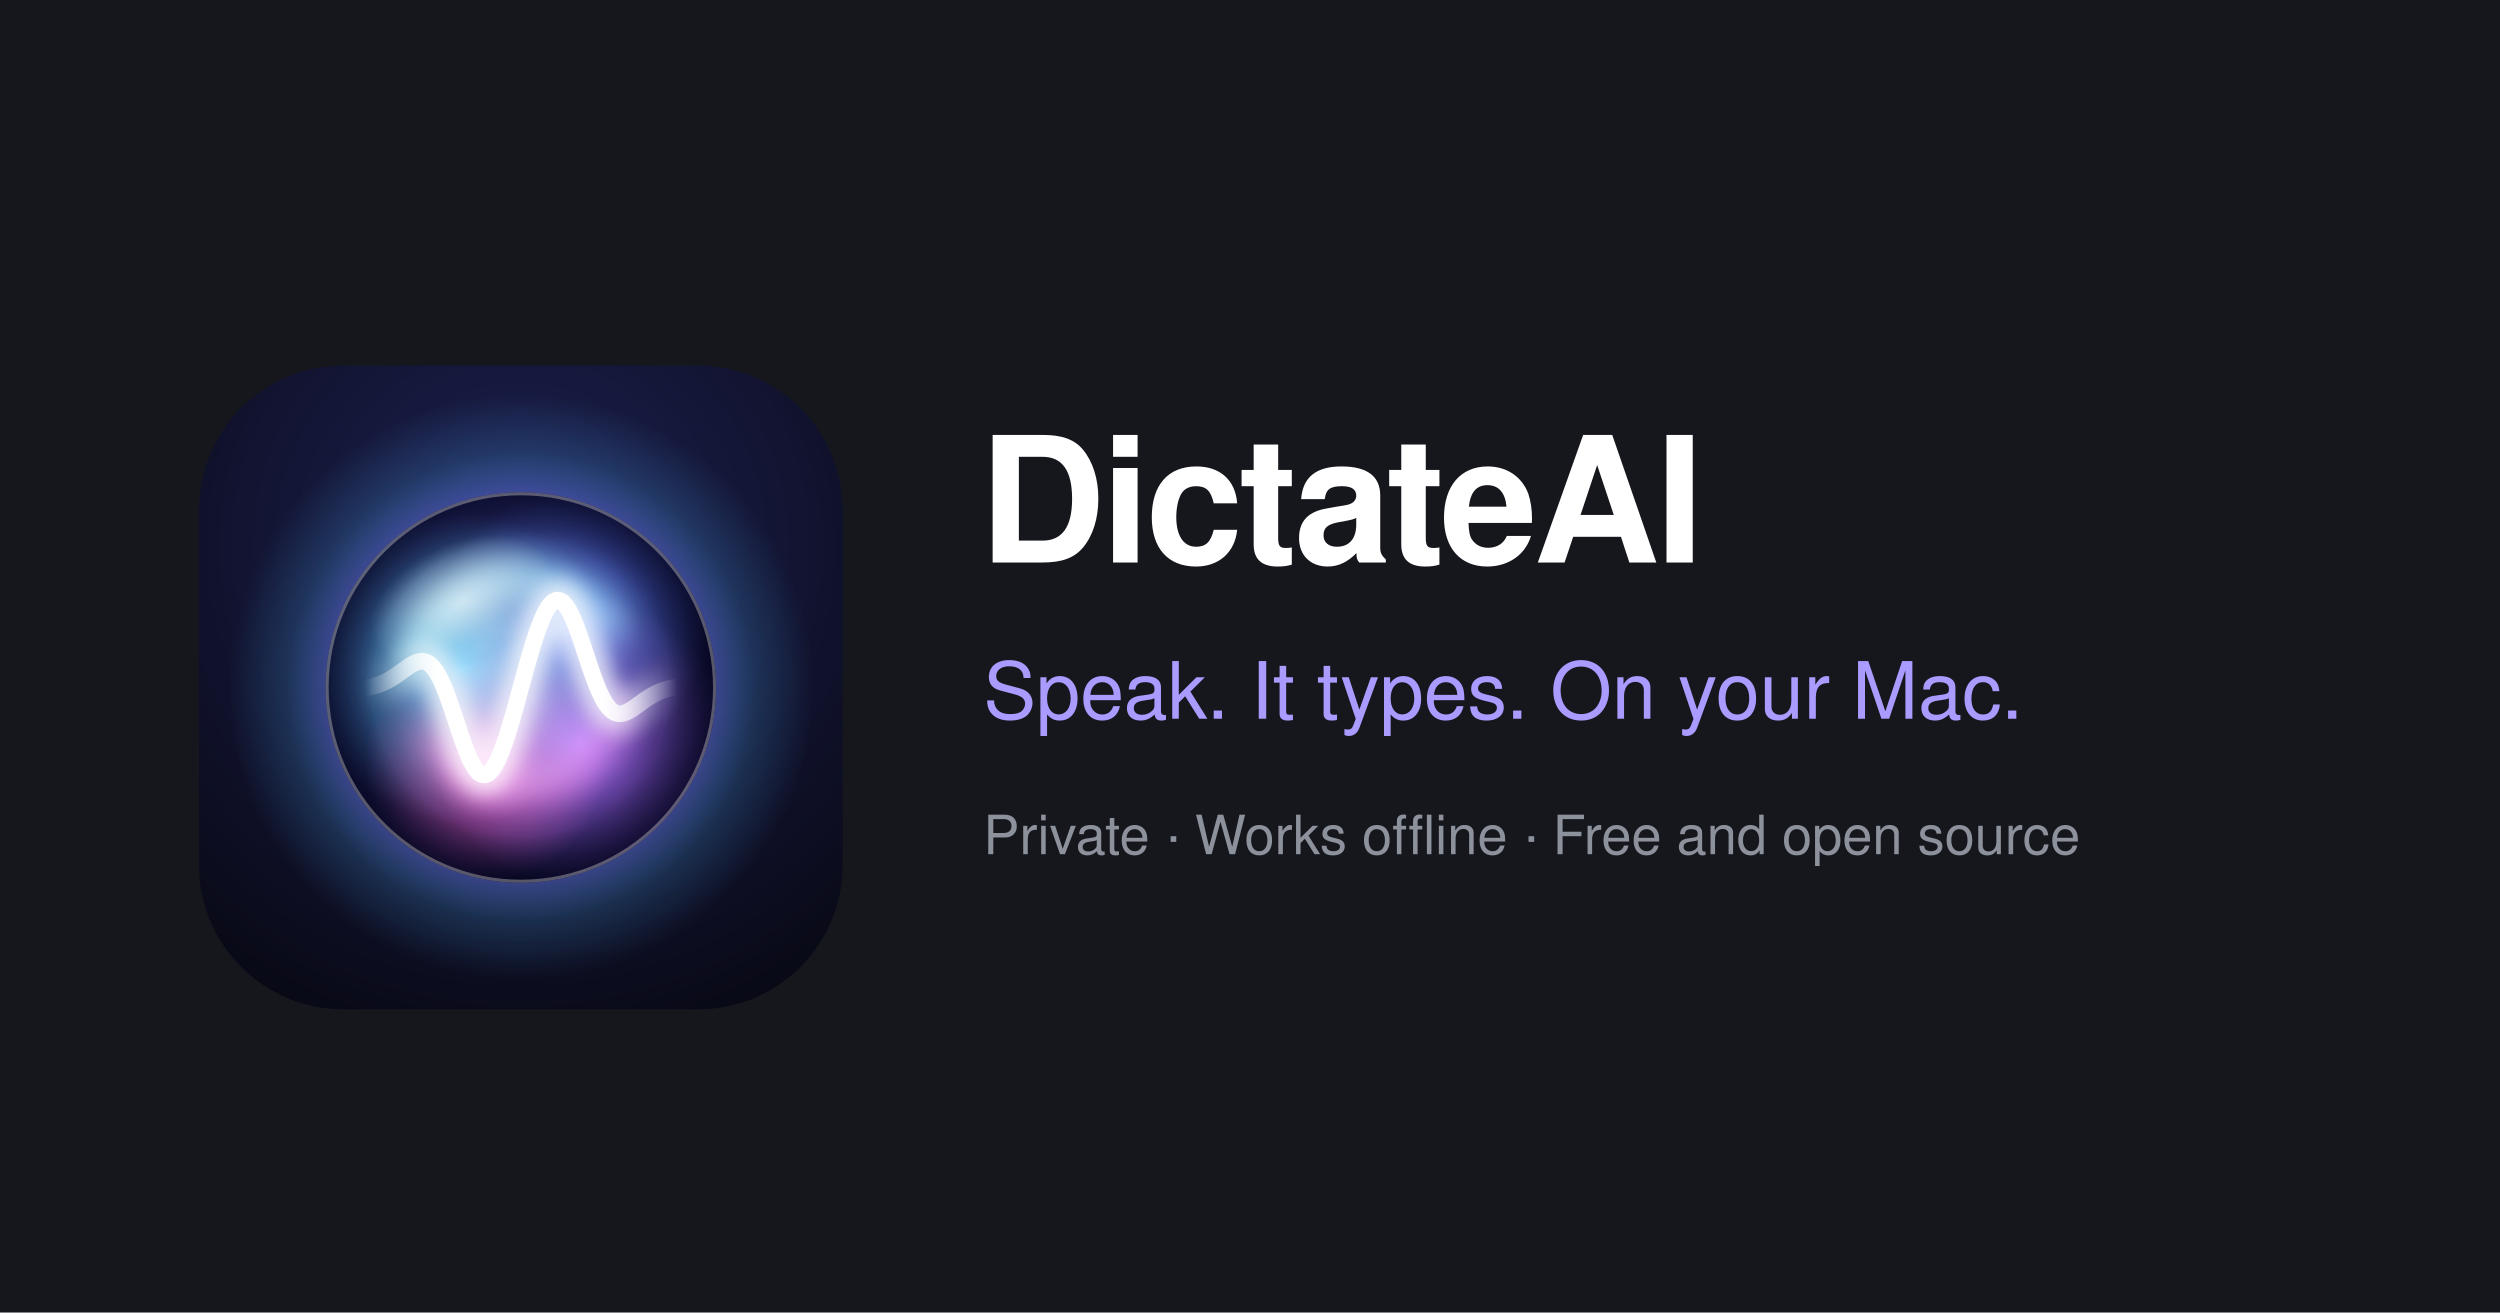
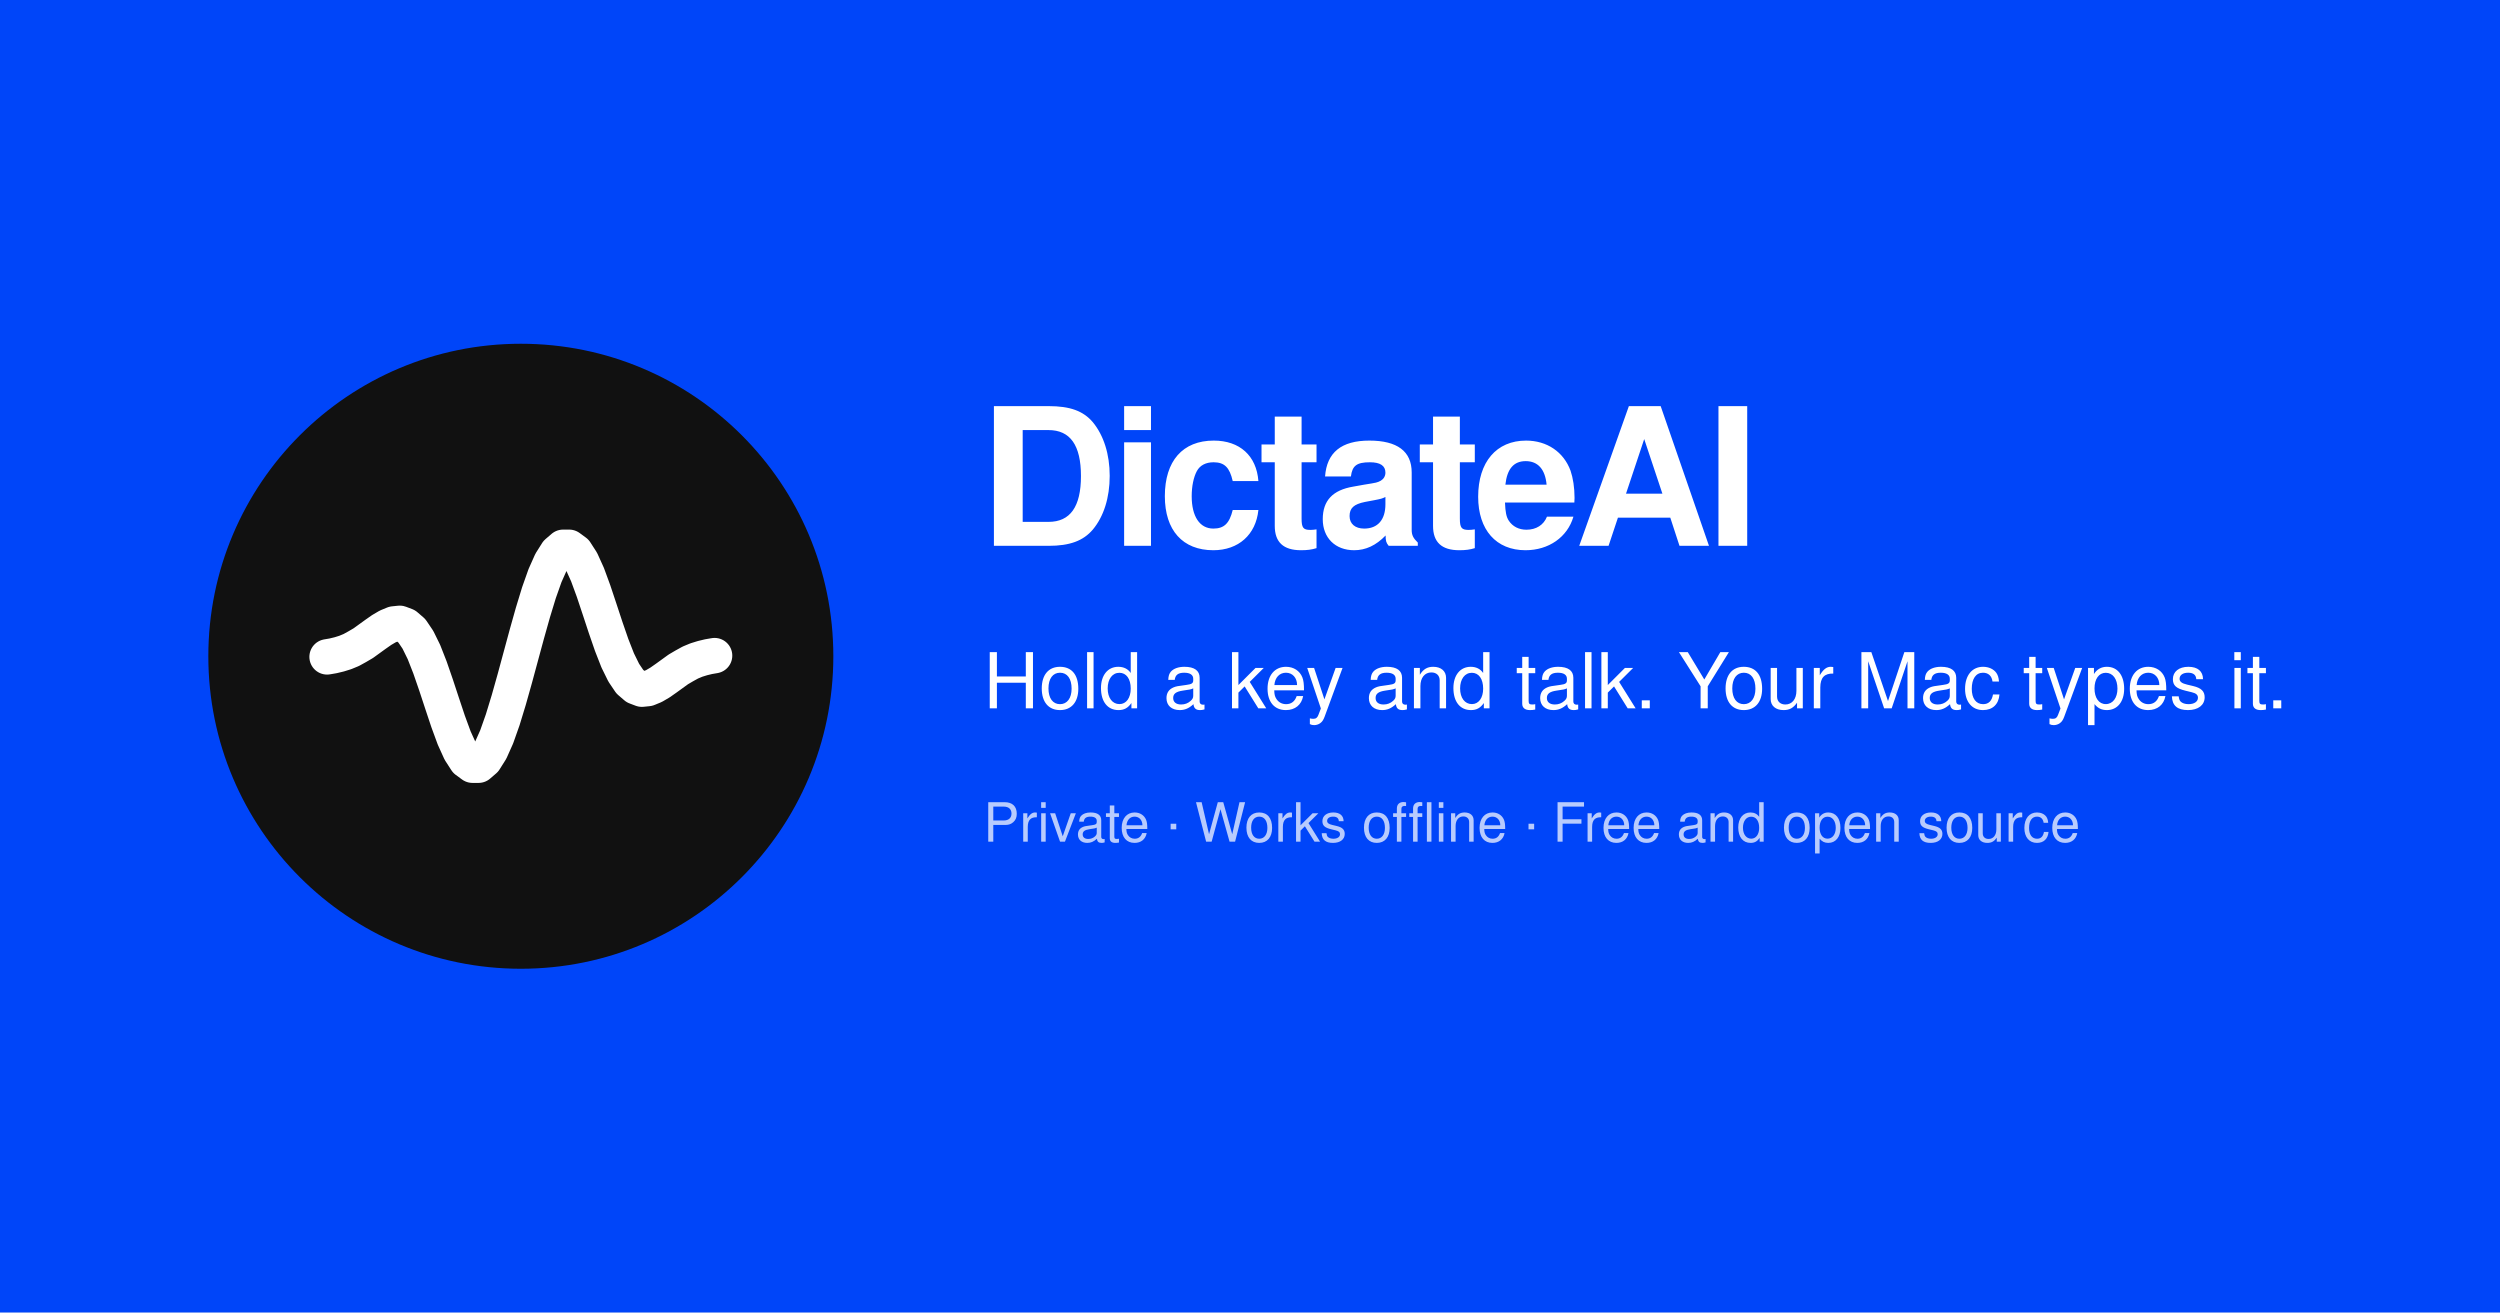
<svg xmlns="http://www.w3.org/2000/svg" width="1200" height="630" viewBox="0 0 1200 630">
-   <rect width="1200" height="630" fill="#15171d" />
-   <svg x="58" y="138" width="384" height="384" viewBox="0 0 1024 1024">
-     <defs>
-       <radialGradient id="tile" cx="0.5" cy="0.28" r="0.9">
-         <stop offset="0" stop-color="#1d2152" />
-         <stop offset="1" stop-color="#06060e" />
-       </radialGradient>
-       <clipPath id="tileClip">
-         <rect x="100" y="100" width="824" height="824" rx="185" />
-       </clipPath>
-       <radialGradient id="halo" cx="512" cy="512" r="375" gradientUnits="userSpaceOnUse">
-         <stop offset="0.6" stop-color="#7b6cff" stop-opacity="0.55" />
-         <stop offset="0.8" stop-color="#4fb8ff" stop-opacity="0.18" />
-         <stop offset="1" stop-color="#4fb8ff" stop-opacity="0" />
-       </radialGradient>
-       <radialGradient id="body" cx="0.42" cy="0.36" r="0.72">
-         <stop offset="0" stop-color="#2b3070" />
-         <stop offset="1" stop-color="#090920" />
-       </radialGradient>
-       <radialGradient id="shine" cx="0.5" cy="0.5" r="0.5">
-         <stop offset="0" stop-color="#fff" stop-opacity="0.62" />
-         <stop offset="1" stop-color="#fff" stop-opacity="0" />
-       </radialGradient>
-       <radialGradient id="edge" cx="0.5" cy="0.5" r="0.5">
-         <stop offset="0.76" stop-color="#00001a" stop-opacity="0" />
-         <stop offset="1" stop-color="#00001a" stop-opacity="0.5" />
-       </radialGradient>
-       <clipPath id="orbClip">
-         <circle cx="512" cy="512" r="250" />
-       </clipPath>
-       <filter id="soft" x="-30%" y="-30%" width="160%" height="160%">
-         <feGaussianBlur stdDeviation="22.5" />
-       </filter>
-       <radialGradient id="b0">
-         <stop offset="0" stop-color="#3fc8ff" stop-opacity="0.95" />
-         <stop offset="0.5" stop-color="#3fc8ff" stop-opacity="0.38" />
-         <stop offset="1" stop-color="#3fc8ff" stop-opacity="0" />
-       </radialGradient>
-       <radialGradient id="b1">
-         <stop offset="0" stop-color="#4a6dff" stop-opacity="0.95" />
-         <stop offset="0.5" stop-color="#4a6dff" stop-opacity="0.38" />
-         <stop offset="1" stop-color="#4a6dff" stop-opacity="0" />
-       </radialGradient>
-       <radialGradient id="b2">
-         <stop offset="0" stop-color="#a35bff" stop-opacity="0.95" />
-         <stop offset="0.5" stop-color="#a35bff" stop-opacity="0.38" />
-         <stop offset="1" stop-color="#a35bff" stop-opacity="0" />
-       </radialGradient>
-       <radialGradient id="b3">
-         <stop offset="0" stop-color="#ff4fbf" stop-opacity="0.95" />
-         <stop offset="0.5" stop-color="#ff4fbf" stop-opacity="0.38" />
-         <stop offset="1" stop-color="#ff4fbf" stop-opacity="0" />
-       </radialGradient>
-       <linearGradient id="fade" x1="312" y1="0" x2="712" y2="0" gradientUnits="userSpaceOnUse">
-         <stop offset="0" stop-color="#fff" stop-opacity="0" />
-         <stop offset="0.24" stop-color="#fff" />
-         <stop offset="0.76" stop-color="#fff" />
-         <stop offset="1" stop-color="#fff" stop-opacity="0" />
-       </linearGradient>
-       <filter id="lineGlow" x="-20%" y="-60%" width="140%" height="220%">
-         <feGaussianBlur stdDeviation="12.5" />
-       </filter>
-     </defs>
-     <rect x="100" y="100" width="824" height="824" rx="185" fill="url(#tile)" />
-     <g clip-path="url(#tileClip)">
-       <circle cx="512" cy="512" r="375" fill="url(#halo)" />
-       <circle cx="512" cy="512" r="250" fill="url(#body)" />
-       <g clip-path="url(#orbClip)">
-         <circle cx="437.0" cy="487.0" r="200.0" fill="url(#b0)" style="mix-blend-mode:screen" />
-         <circle cx="577.0" cy="432.0" r="175.0" fill="url(#b1)" style="mix-blend-mode:screen" />
-         <circle cx="587.0" cy="582.0" r="190.0" fill="url(#b2)" style="mix-blend-mode:screen" />
-         <circle cx="467.0" cy="607.0" r="155.0" fill="url(#b3)" style="mix-blend-mode:screen" />
-         <g filter="url(#soft)" fill="none" stroke-linecap="round" style="mix-blend-mode:screen">
-           <path d="M376.8 475.8 A140.0 140.0 0 0 1 626.7 431.7" stroke="#8fe8ff" stroke-width="37.5" stroke-opacity="0.85" />
-           <path d="M632.7 544.4 A125.0 125.0 0 0 1 403.7 574.5" stroke="#ff7ad9" stroke-width="32.5" stroke-opacity="0.75" />
-           <path d="M479.5 568.3 A65.0 65.0 0 0 1 544.5 455.7" stroke="#b9a4ff" stroke-width="25.0" stroke-opacity="0.6" />
-         </g>
-         <path d="M312.0 512.5 L316.2 511.9 L320.3 511.1 L324.5 510.1 L328.7 508.8 L332.8 507.3 L337.0 505.5 L341.2 503.4 L345.3 501.1 L349.5 498.5 L353.7 495.7 L357.8 492.7 L362.0 489.7 L366.2 486.7 L370.3 483.9 L374.5 481.5 L378.7 479.6 L382.8 478.5 L387.0 478.4 L391.2 479.5 L395.3 482.0 L399.5 486.1 L403.7 491.7 L407.8 498.9 L412.0 507.7 L416.2 517.9 L420.3 529.2 L424.5 541.3 L428.7 553.9 L432.8 566.5 L437.0 578.7 L441.2 590.1 L445.3 600.3 L449.5 609.0 L453.7 615.9 L457.8 620.8 L462.0 623.4 L466.2 623.9 L470.3 622.1 L474.5 618.1 L478.7 612.1 L482.8 604.1 L487.0 594.3 L491.2 583.0 L495.3 570.4 L499.5 556.8 L503.7 542.3 L507.8 527.3 L512.0 512.0 L516.2 496.7 L520.3 481.7 L524.5 467.2 L528.7 453.6 L532.8 441.0 L537.0 429.7 L541.2 419.9 L545.3 411.9 L549.5 405.9 L553.7 401.9 L557.8 400.1 L562.0 400.6 L566.2 403.2 L570.3 408.1 L574.5 415.0 L578.7 423.7 L582.8 433.9 L587.0 445.3 L591.2 457.5 L595.3 470.1 L599.5 482.7 L603.7 494.8 L607.8 506.1 L612.0 516.3 L616.2 525.1 L620.3 532.3 L624.5 537.9 L628.7 542.0 L632.8 544.5 L637.0 545.6 L641.2 545.5 L645.3 544.4 L649.5 542.5 L653.7 540.1 L657.8 537.3 L662.0 534.3 L666.2 531.3 L670.3 528.3 L674.5 525.5 L678.7 522.9 L682.8 520.6 L687.0 518.5 L691.2 516.7 L695.3 515.2 L699.5 513.9 L703.7 512.9 L707.8 512.1 L712.0 511.5" fill="none" stroke="url(#fade)" stroke-width="50.0" stroke-linecap="round" stroke-opacity="0.75" filter="url(#lineGlow)" />
-         <path d="M312.0 512.5 L316.2 511.9 L320.3 511.1 L324.5 510.1 L328.7 508.8 L332.8 507.3 L337.0 505.5 L341.2 503.4 L345.3 501.1 L349.5 498.5 L353.7 495.7 L357.8 492.7 L362.0 489.7 L366.2 486.7 L370.3 483.9 L374.5 481.5 L378.7 479.6 L382.8 478.5 L387.0 478.4 L391.2 479.5 L395.3 482.0 L399.5 486.1 L403.7 491.7 L407.8 498.9 L412.0 507.7 L416.2 517.9 L420.3 529.2 L424.5 541.3 L428.7 553.9 L432.8 566.5 L437.0 578.7 L441.2 590.1 L445.3 600.3 L449.5 609.0 L453.7 615.9 L457.8 620.8 L462.0 623.4 L466.2 623.9 L470.3 622.1 L474.5 618.1 L478.7 612.1 L482.8 604.1 L487.0 594.3 L491.2 583.0 L495.3 570.4 L499.5 556.8 L503.7 542.3 L507.8 527.3 L512.0 512.0 L516.2 496.7 L520.3 481.7 L524.5 467.2 L528.7 453.6 L532.8 441.0 L537.0 429.7 L541.2 419.9 L545.3 411.9 L549.5 405.9 L553.7 401.9 L557.8 400.1 L562.0 400.6 L566.2 403.2 L570.3 408.1 L574.5 415.0 L578.7 423.7 L582.8 433.9 L587.0 445.3 L591.2 457.5 L595.3 470.1 L599.5 482.7 L603.7 494.8 L607.8 506.1 L612.0 516.3 L616.2 525.1 L620.3 532.3 L624.5 537.9 L628.7 542.0 L632.8 544.5 L637.0 545.6 L641.2 545.5 L645.3 544.4 L649.5 542.5 L653.7 540.1 L657.8 537.3 L662.0 534.3 L666.2 531.3 L670.3 528.3 L674.5 525.5 L678.7 522.9 L682.8 520.6 L687.0 518.5 L691.2 516.7 L695.3 515.2 L699.5 513.9 L703.7 512.9 L707.8 512.1 L712.0 511.5" fill="none" stroke="url(#fade)" stroke-width="21.2" stroke-linecap="round" stroke-linejoin="round" />
-         <ellipse cx="437.0" cy="402.0" rx="125.0" ry="75.0" transform="rotate(-24 437.0 402.0)" fill="url(#shine)" />
-         <circle cx="512" cy="512" r="250" fill="url(#edge)" />
-       </g>
-       <circle cx="512" cy="512" r="248.0" fill="none" stroke="#fff" stroke-opacity="0.32" stroke-width="4.0" />
-     </g>
-   </svg>
-   <text x="470" y="270" font-family="Helvetica Neue, Helvetica, Arial, sans-serif" font-size="84" font-weight="700" fill="#ffffff" letter-spacing="-2">DictateAI</text>
-   <text x="472" y="345" font-family="Helvetica Neue, Helvetica, Arial, sans-serif" font-size="38" fill="#a99bff">Speak. It types. On your Mac.</text>
-   <text x="472" y="410" font-family="Helvetica Neue, Helvetica, Arial, sans-serif" font-size="26" fill="#8d919c">Private · Works offline · Free and open source</text>
+   <rect width="1200" height="630" fill="#0045F9" />
+   <circle cx="250" cy="315" r="150" fill="#111111" />
+   <path d="M157.0 315.3 L159.9 314.8 L162.8 314.1 L165.7 313.2 L168.6 312.0 L171.5 310.4 L174.4 308.7 L177.3 306.6 L180.2 304.5 L183.2 302.4 L186.1 300.7 L189.0 299.5 L191.9 299.2 L194.8 300.3 L197.7 302.8 L200.6 307.1 L203.5 313.0 L206.4 320.4 L209.3 328.8 L212.2 337.6 L215.1 346.3 L218.0 354.2 L220.9 360.6 L223.8 365.1 L226.8 367.3 L229.7 367.3 L232.6 364.8 L235.5 360.2 L238.4 353.7 L241.3 345.5 L244.2 336.0 L247.1 325.7 L250.0 315.0 L252.9 304.3 L255.8 294.0 L258.7 284.5 L261.6 276.3 L264.5 269.8 L267.4 265.2 L270.3 262.7 L273.2 262.7 L276.2 264.9 L279.1 269.4 L282.0 275.8 L284.9 283.7 L287.8 292.4 L290.7 301.2 L293.6 309.6 L296.5 317.0 L299.4 322.9 L302.3 327.2 L305.2 329.7 L308.1 330.8 L311.0 330.5 L313.9 329.3 L316.8 327.6 L319.8 325.5 L322.7 323.4 L325.6 321.3 L328.5 319.6 L331.4 318.0 L334.3 316.8 L337.2 315.9 L340.1 315.2 L343.0 314.7" fill="none" stroke="#FFFFFF" stroke-width="17" stroke-linecap="round" stroke-linejoin="round" />
+   <text x="470" y="262" font-family="Helvetica Neue, Helvetica, Arial, sans-serif" font-size="92" font-weight="700" fill="#FFFFFF" letter-spacing="-3">DictateAI</text>
+   <text x="472" y="340" font-family="Helvetica Neue, Helvetica, Arial, sans-serif" font-size="37" font-weight="500" fill="#FFFFFF">Hold a key and talk. Your Mac types it.</text>
+   <text x="472" y="404" font-family="Helvetica Neue, Helvetica, Arial, sans-serif" font-size="26" fill="#FFFFFF" fill-opacity="0.72">Private · Works offline · Free and open source</text>
</svg>
